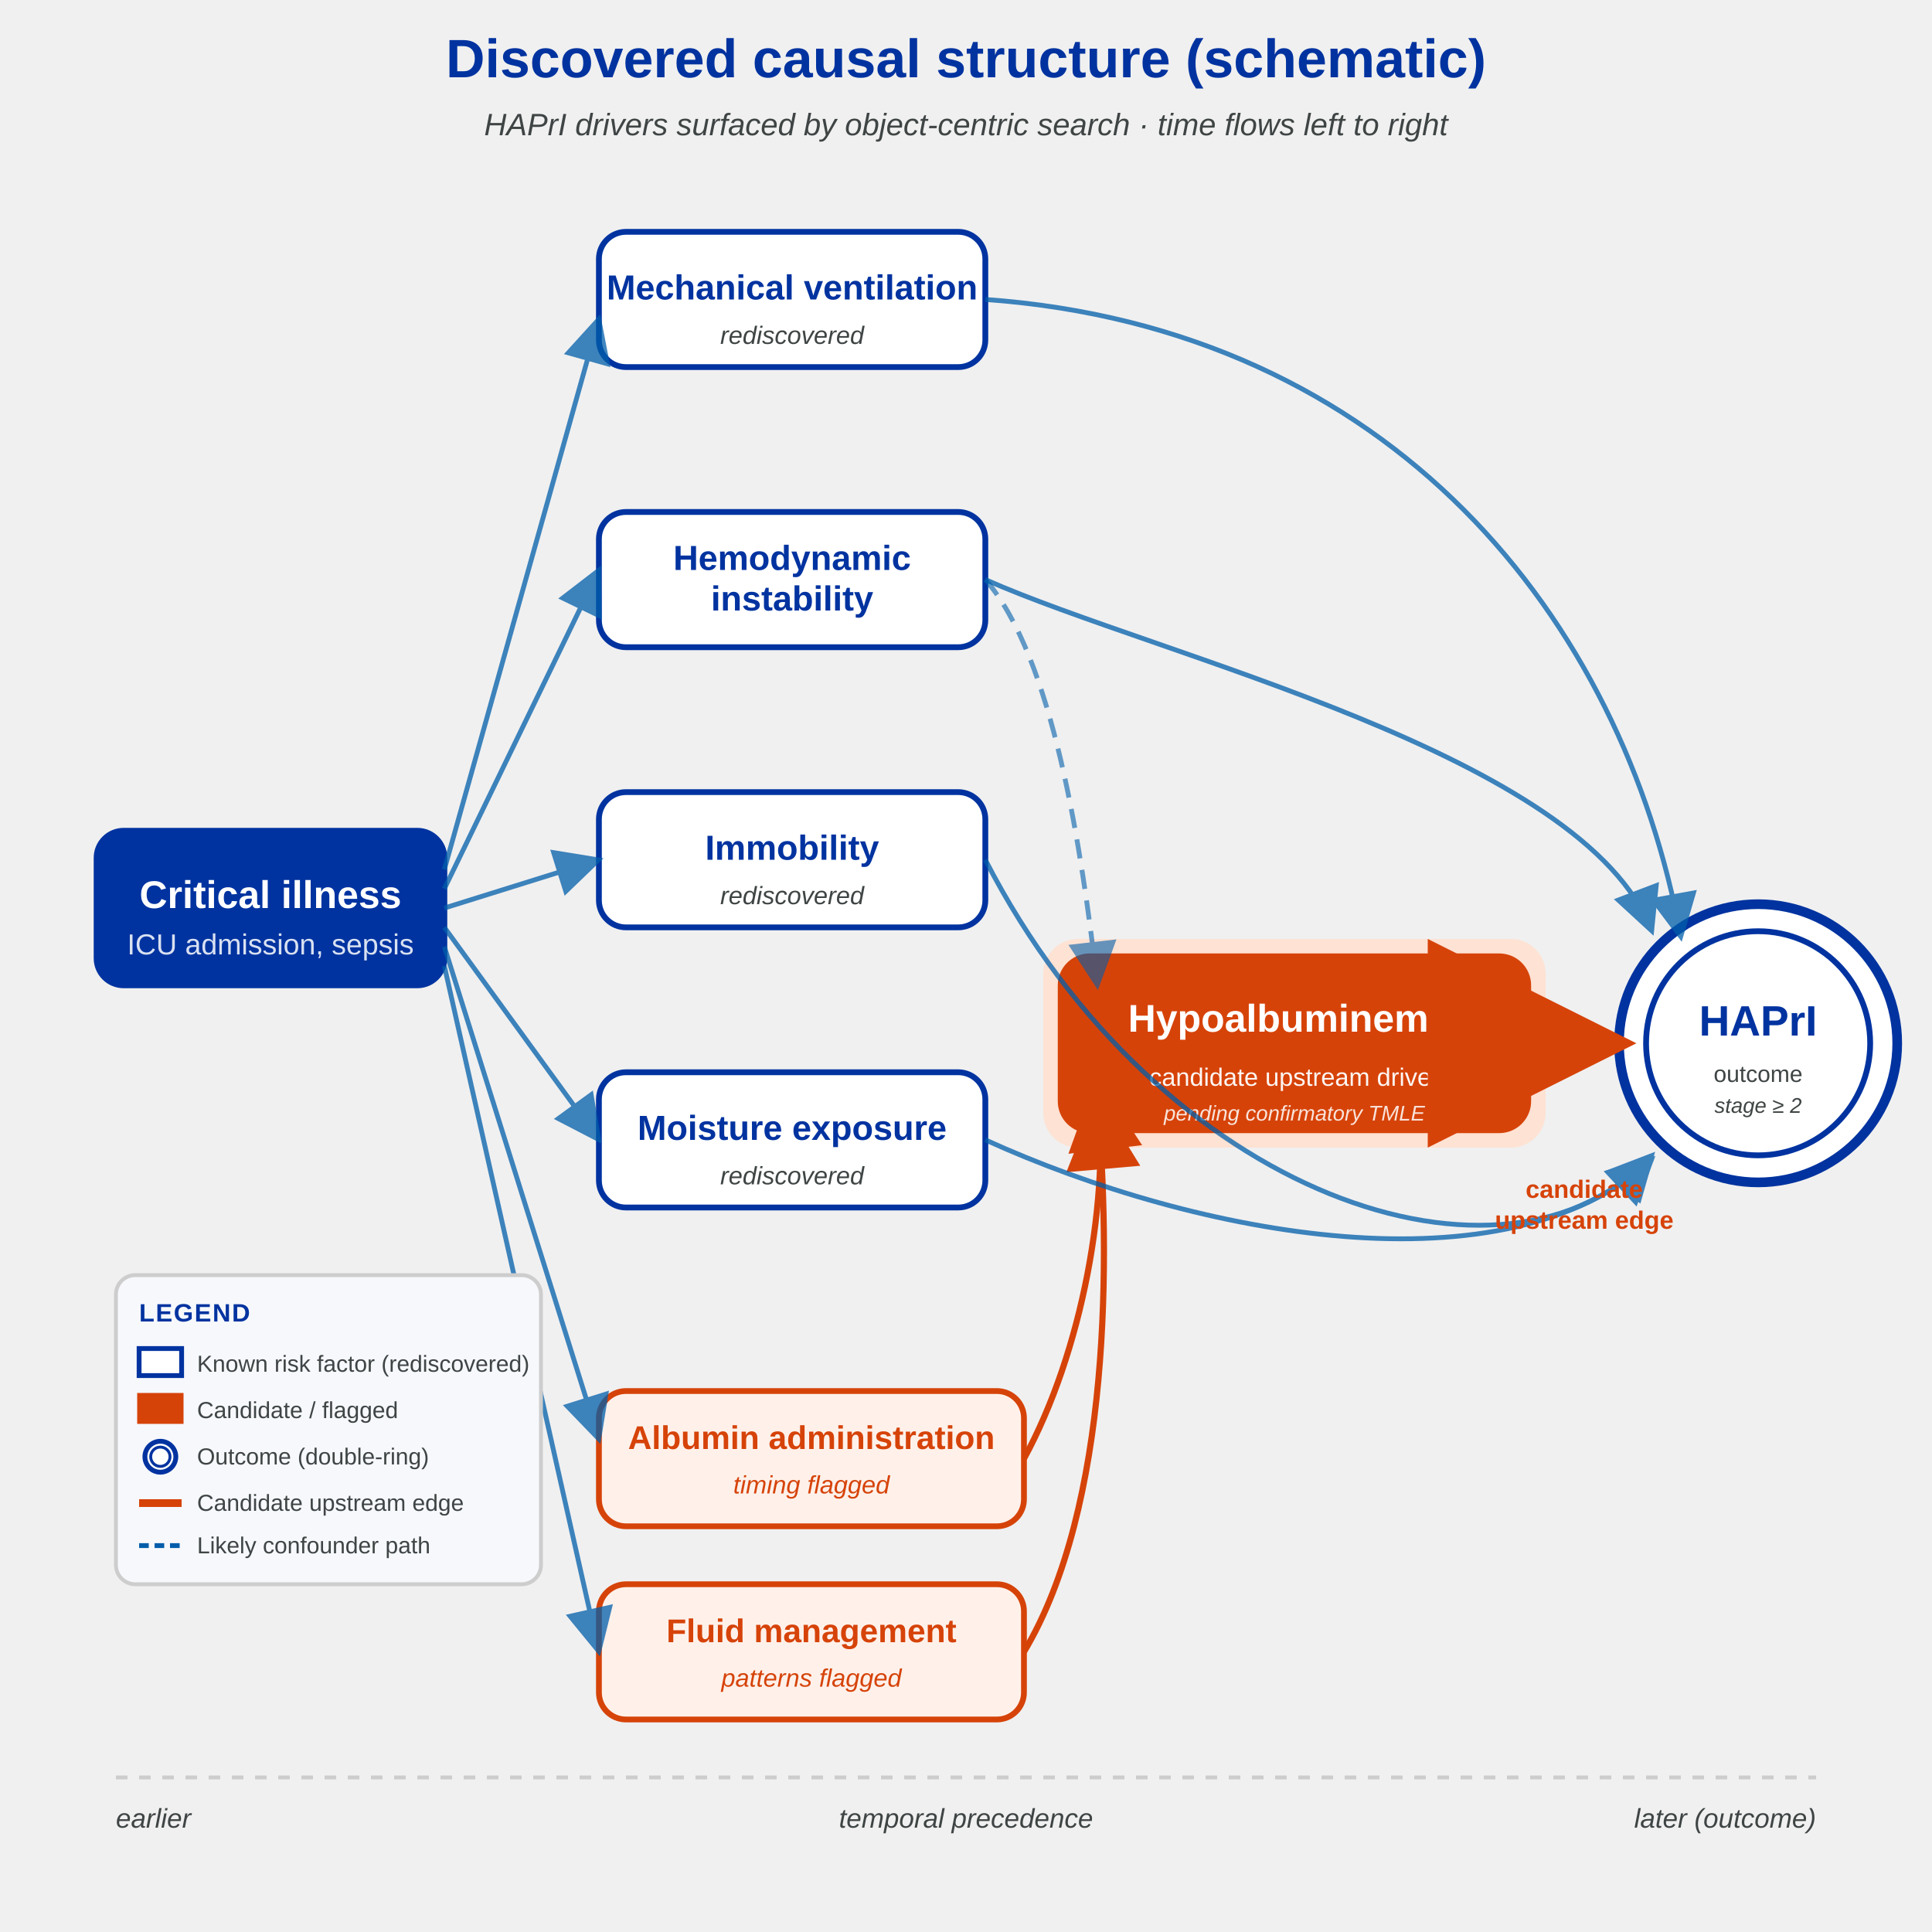
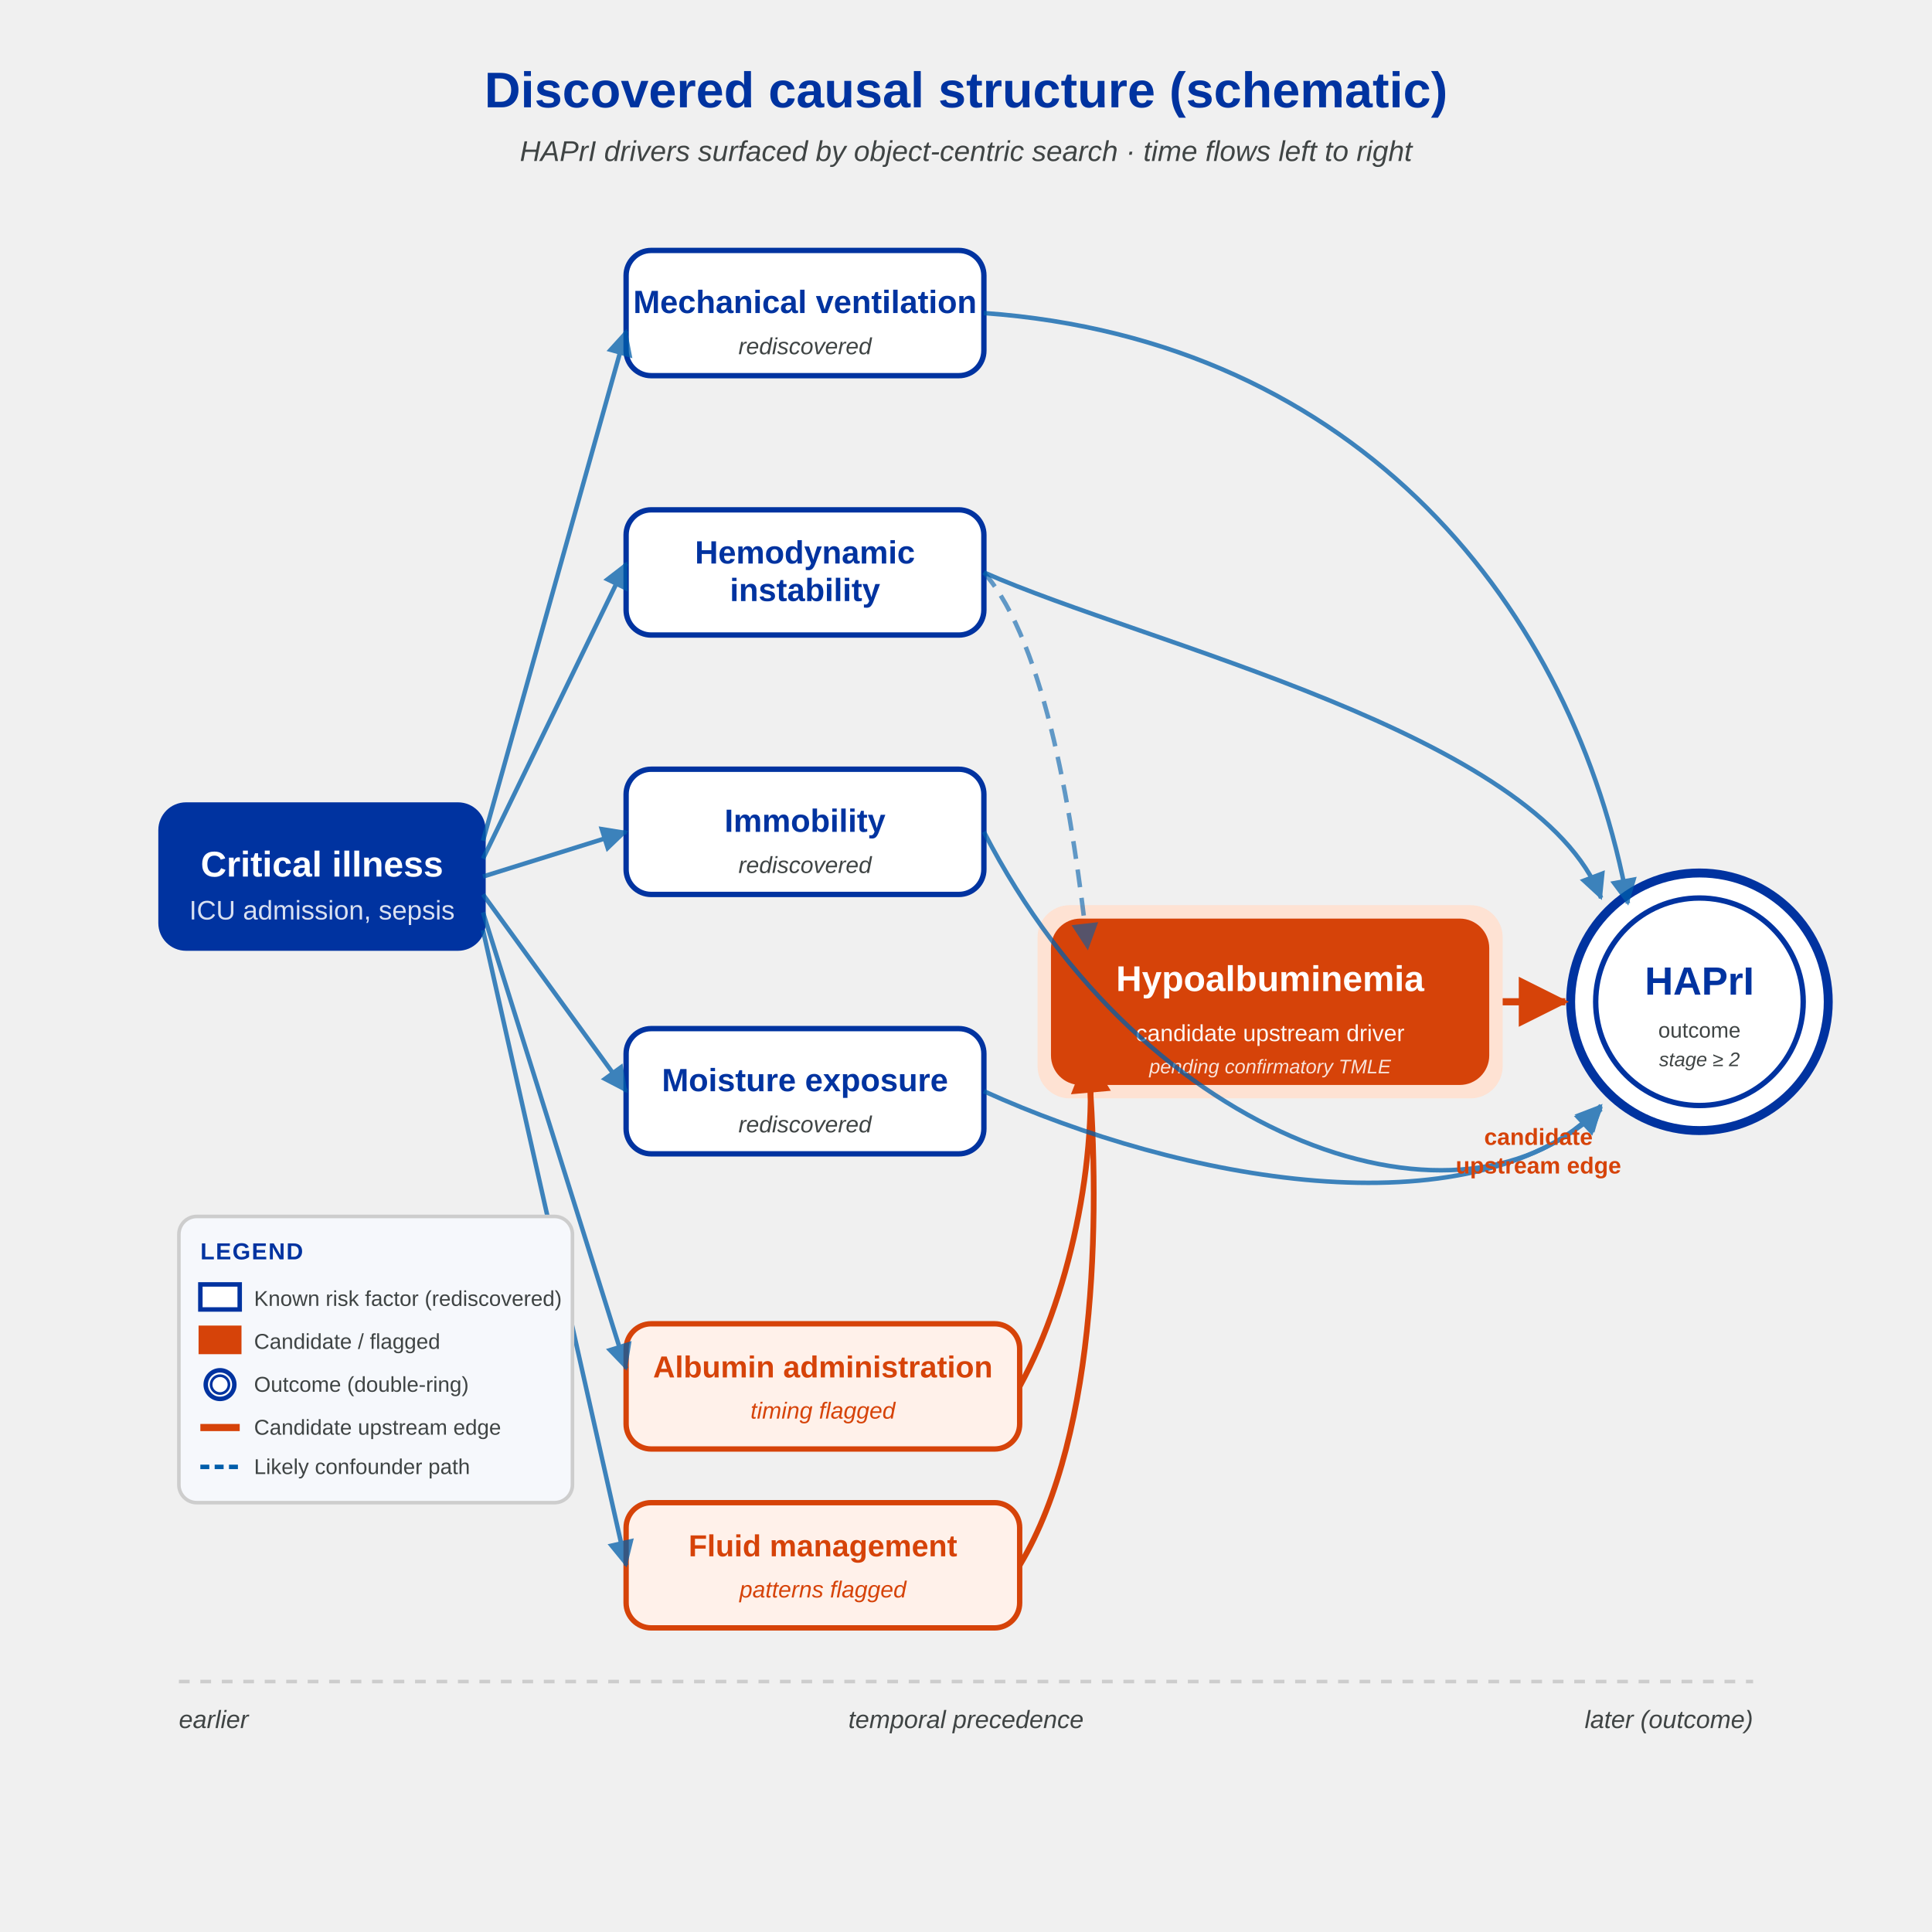
- <svg xmlns="http://www.w3.org/2000/svg" width="10in" height="10in" viewBox="0 0 1000 1000" font-family="Arial, sans-serif">
+ <svg xmlns="http://www.w3.org/2000/svg" width="10in" height="10in" viewBox="-40 -20 1080 1080" font-family="Arial, sans-serif">
  <defs>
-     <marker id="arrNavy" markerWidth="10" markerHeight="10" refX="9" refY="5" orient="auto">
-       <polygon points="0 0, 10 5, 0 10" fill="#005DAA" />
+     <marker id="arrNavy" markerWidth="6" markerHeight="6" refX="5.5" refY="3" orient="auto">
+       <polygon points="0 0, 6 3, 0 6" fill="#005DAA" />
    </marker>
-     <marker id="arrOrange" markerWidth="12" markerHeight="12" refX="11" refY="6" orient="auto">
-       <polygon points="0 0, 12 6, 0 12" fill="#D64309" />
+     <marker id="arrOrange" markerWidth="7" markerHeight="7" refX="6.5" refY="3.5" orient="auto">
+       <polygon points="0 0, 7 3.5, 0 7" fill="#D64309" />
    </marker>
-     <marker id="arrGray" markerWidth="8" markerHeight="8" refX="7" refY="4" orient="auto">
-       <polygon points="0 0, 8 4, 0 8" fill="#CDCDCD" />
+     <marker id="arrGray" markerWidth="5" markerHeight="5" refX="4.5" refY="2.5" orient="auto">
+       <polygon points="0 0, 5 2.5, 0 5" fill="#CDCDCD" />
    </marker>
  </defs>
  <text x="500" y="40" text-anchor="middle" font-size="28" font-weight="700" fill="#0033A0">Discovered causal structure (schematic)</text>
  <text x="500" y="70" text-anchor="middle" font-size="16" fill="#3F4444" font-style="italic">HAPrI drivers surfaced by object-centric search · time flows left to right</text>
  <line x1="60" y1="920" x2="940" y2="920" stroke="#CDCDCD" stroke-width="2" stroke-dasharray="6 6" />
  <text x="60" y="946" font-size="14" fill="#3F4444" font-style="italic">earlier</text>
  <text x="940" y="946" text-anchor="end" font-size="14" fill="#3F4444" font-style="italic">later (outcome)</text>
  <text x="500" y="946" text-anchor="middle" font-size="14" fill="#3F4444" font-style="italic">temporal precedence</text>
  <g id="icuNode">
    <rect x="50" y="430" width="180" height="80" rx="14" fill="#0033A0" stroke="#0033A0" stroke-width="3" />
    <text x="140" y="470" text-anchor="middle" font-size="20" font-weight="700" fill="#ffffff">Critical illness</text>
    <text x="140" y="494" text-anchor="middle" font-size="15" fill="#ffffff" opacity="0.85">ICU admission, sepsis</text>
  </g>
  <g id="ventNode">
    <rect x="310" y="120" width="200" height="70" rx="14" fill="#ffffff" stroke="#0033A0" stroke-width="3" />
    <text x="410" y="155" text-anchor="middle" font-size="18" font-weight="700" fill="#0033A0">Mechanical ventilation</text>
    <text x="410" y="178" text-anchor="middle" font-size="13" fill="#3F4444" font-style="italic">rediscovered</text>
  </g>
  <g id="hemoNode">
    <rect x="310" y="265" width="200" height="70" rx="14" fill="#ffffff" stroke="#0033A0" stroke-width="3" />
    <text x="410" y="295" text-anchor="middle" font-size="18" font-weight="700" fill="#0033A0">Hemodynamic</text>
    <text x="410" y="316" text-anchor="middle" font-size="18" font-weight="700" fill="#0033A0">instability</text>
  </g>
  <g id="immNode">
    <rect x="310" y="410" width="200" height="70" rx="14" fill="#ffffff" stroke="#0033A0" stroke-width="3" />
    <text x="410" y="445" text-anchor="middle" font-size="18" font-weight="700" fill="#0033A0">Immobility</text>
    <text x="410" y="468" text-anchor="middle" font-size="13" fill="#3F4444" font-style="italic">rediscovered</text>
  </g>
  <g id="moistNode">
    <rect x="310" y="555" width="200" height="70" rx="14" fill="#ffffff" stroke="#0033A0" stroke-width="3" />
    <text x="410" y="590" text-anchor="middle" font-size="18" font-weight="700" fill="#0033A0">Moisture exposure</text>
    <text x="410" y="613" text-anchor="middle" font-size="13" fill="#3F4444" font-style="italic">rediscovered</text>
  </g>
  <g id="albAdmNode">
    <rect x="310" y="720" width="220" height="70" rx="14" fill="#FFF1EA" stroke="#D64309" stroke-width="3" />
    <text x="420" y="750" text-anchor="middle" font-size="17" font-weight="700" fill="#D64309">Albumin administration</text>
    <text x="420" y="773" text-anchor="middle" font-size="13" fill="#D64309" font-style="italic">timing flagged</text>
  </g>
  <g id="fluidNode">
    <rect x="310" y="820" width="220" height="70" rx="14" fill="#FFF1EA" stroke="#D64309" stroke-width="3" />
    <text x="420" y="850" text-anchor="middle" font-size="17" font-weight="700" fill="#D64309">Fluid management</text>
    <text x="420" y="873" text-anchor="middle" font-size="13" fill="#D64309" font-style="italic">patterns flagged</text>
  </g>
  <g id="hypoNode">
    <rect x="540" y="486" width="260" height="108" rx="18" fill="#FFE0CF" opacity="0.9" />
    <rect x="550" y="496" width="240" height="88" rx="14" fill="#D64309" stroke="#D64309" stroke-width="5" />
    <text x="670" y="534" text-anchor="middle" font-size="20" font-weight="700" fill="#ffffff">Hypoalbuminemia</text>
    <text x="670" y="562" text-anchor="middle" font-size="13" fill="#ffffff" opacity="0.95">candidate upstream driver</text>
    <text x="670" y="580" text-anchor="middle" font-size="11" fill="#ffffff" opacity="0.85" font-style="italic">pending confirmatory TMLE</text>
  </g>
  <g id="outNode">
    <circle cx="910" cy="540" r="72" fill="#ffffff" stroke="#0033A0" stroke-width="5" />
    <circle cx="910" cy="540" r="58" fill="#ffffff" stroke="#0033A0" stroke-width="3" />
    <text x="910" y="536" text-anchor="middle" font-size="22" font-weight="700" fill="#0033A0">HAPrI</text>
    <text x="910" y="560" text-anchor="middle" font-size="12" fill="#3F4444">outcome</text>
    <text x="910" y="576" text-anchor="middle" font-size="11" fill="#3F4444" font-style="italic">stage ≥ 2</text>
  </g>
  <g stroke="#005DAA" stroke-width="2.5" fill="none" opacity="0.75">
    <line x1="230" y1="450" x2="310" y2="165" marker-end="url(#arrNavy)" />
    <line x1="230" y1="460" x2="310" y2="295" marker-end="url(#arrNavy)" />
    <line x1="230" y1="470" x2="310" y2="445" marker-end="url(#arrNavy)" />
    <line x1="230" y1="480" x2="310" y2="590" marker-end="url(#arrNavy)" />
    <line x1="230" y1="490" x2="310" y2="745" marker-end="url(#arrNavy)" />
    <line x1="230" y1="500" x2="310" y2="855" marker-end="url(#arrNavy)" />
  </g>
  <g stroke="#D64309" stroke-width="3.2" fill="none">
    <path d="M 530 755 C 560 700, 575 620, 568 560" marker-end="url(#arrOrange)" />
    <path d="M 530 855 C 575 780, 575 650, 568 570" marker-end="url(#arrOrange)" />
  </g>
  <g stroke="#005DAA" stroke-width="2.5" fill="none" opacity="0.6" stroke-dasharray="10 6">
    <path d="M 510 300 C 545 340, 560 440, 568 510" marker-end="url(#arrNavy)" />
  </g>
  <g stroke="#005DAA" stroke-width="2.5" fill="none" opacity="0.75">
    <path d="M 510 155 C 720 170, 840 320, 870 485" marker-end="url(#arrNavy)" />
    <path d="M 510 300 C 600 340, 820 390, 855 482" marker-end="url(#arrNavy)" />
    <path d="M 510 445 C 600 620, 780 680, 855 598" marker-end="url(#arrNavy)" />
    <path d="M 510 590 C 620 640, 780 670, 855 600" marker-end="url(#arrNavy)" />
  </g>
  <g>
-     <line x1="800" y1="540" x2="838" y2="540" stroke="#D64309" stroke-width="9" marker-end="url(#arrOrange)" />
+     <line x1="800" y1="540" x2="835" y2="540" stroke="#D64309" stroke-width="4" marker-end="url(#arrOrange)" />
    <text x="820" y="620" text-anchor="middle" font-size="13" font-weight="700" fill="#D64309">candidate</text>
    <text x="820" y="636" text-anchor="middle" font-size="13" font-weight="700" fill="#D64309">upstream edge</text>
  </g>
  <g transform="translate(60, 660)">
    <rect x="0" y="0" width="220" height="160" rx="10" fill="#F6F8FC" stroke="#CDCDCD" stroke-width="2" />
    <text x="12" y="24" font-size="13" font-weight="700" fill="#0033A0" letter-spacing="0.05em">LEGEND</text>
    <rect x="12" y="38" width="22" height="14" fill="#ffffff" stroke="#0033A0" stroke-width="2.5" />
    <text x="42" y="50" font-size="12" fill="#3F4444">Known risk factor (rediscovered)</text>
    <rect x="12" y="62" width="22" height="14" fill="#D64309" stroke="#D64309" stroke-width="2" />
    <text x="42" y="74" font-size="12" fill="#3F4444">Candidate / flagged</text>
    <circle cx="23" cy="94" r="8" fill="#ffffff" stroke="#0033A0" stroke-width="2.5" />
    <circle cx="23" cy="94" r="5" fill="#ffffff" stroke="#0033A0" stroke-width="1.5" />
    <text x="42" y="98" font-size="12" fill="#3F4444">Outcome (double-ring)</text>
    <line x1="12" y1="118" x2="34" y2="118" stroke="#D64309" stroke-width="4" />
    <text x="42" y="122" font-size="12" fill="#3F4444">Candidate upstream edge</text>
    <line x1="12" y1="140" x2="34" y2="140" stroke="#005DAA" stroke-width="2.5" stroke-dasharray="5 3" />
    <text x="42" y="144" font-size="12" fill="#3F4444">Likely confounder path</text>
  </g>
</svg>
